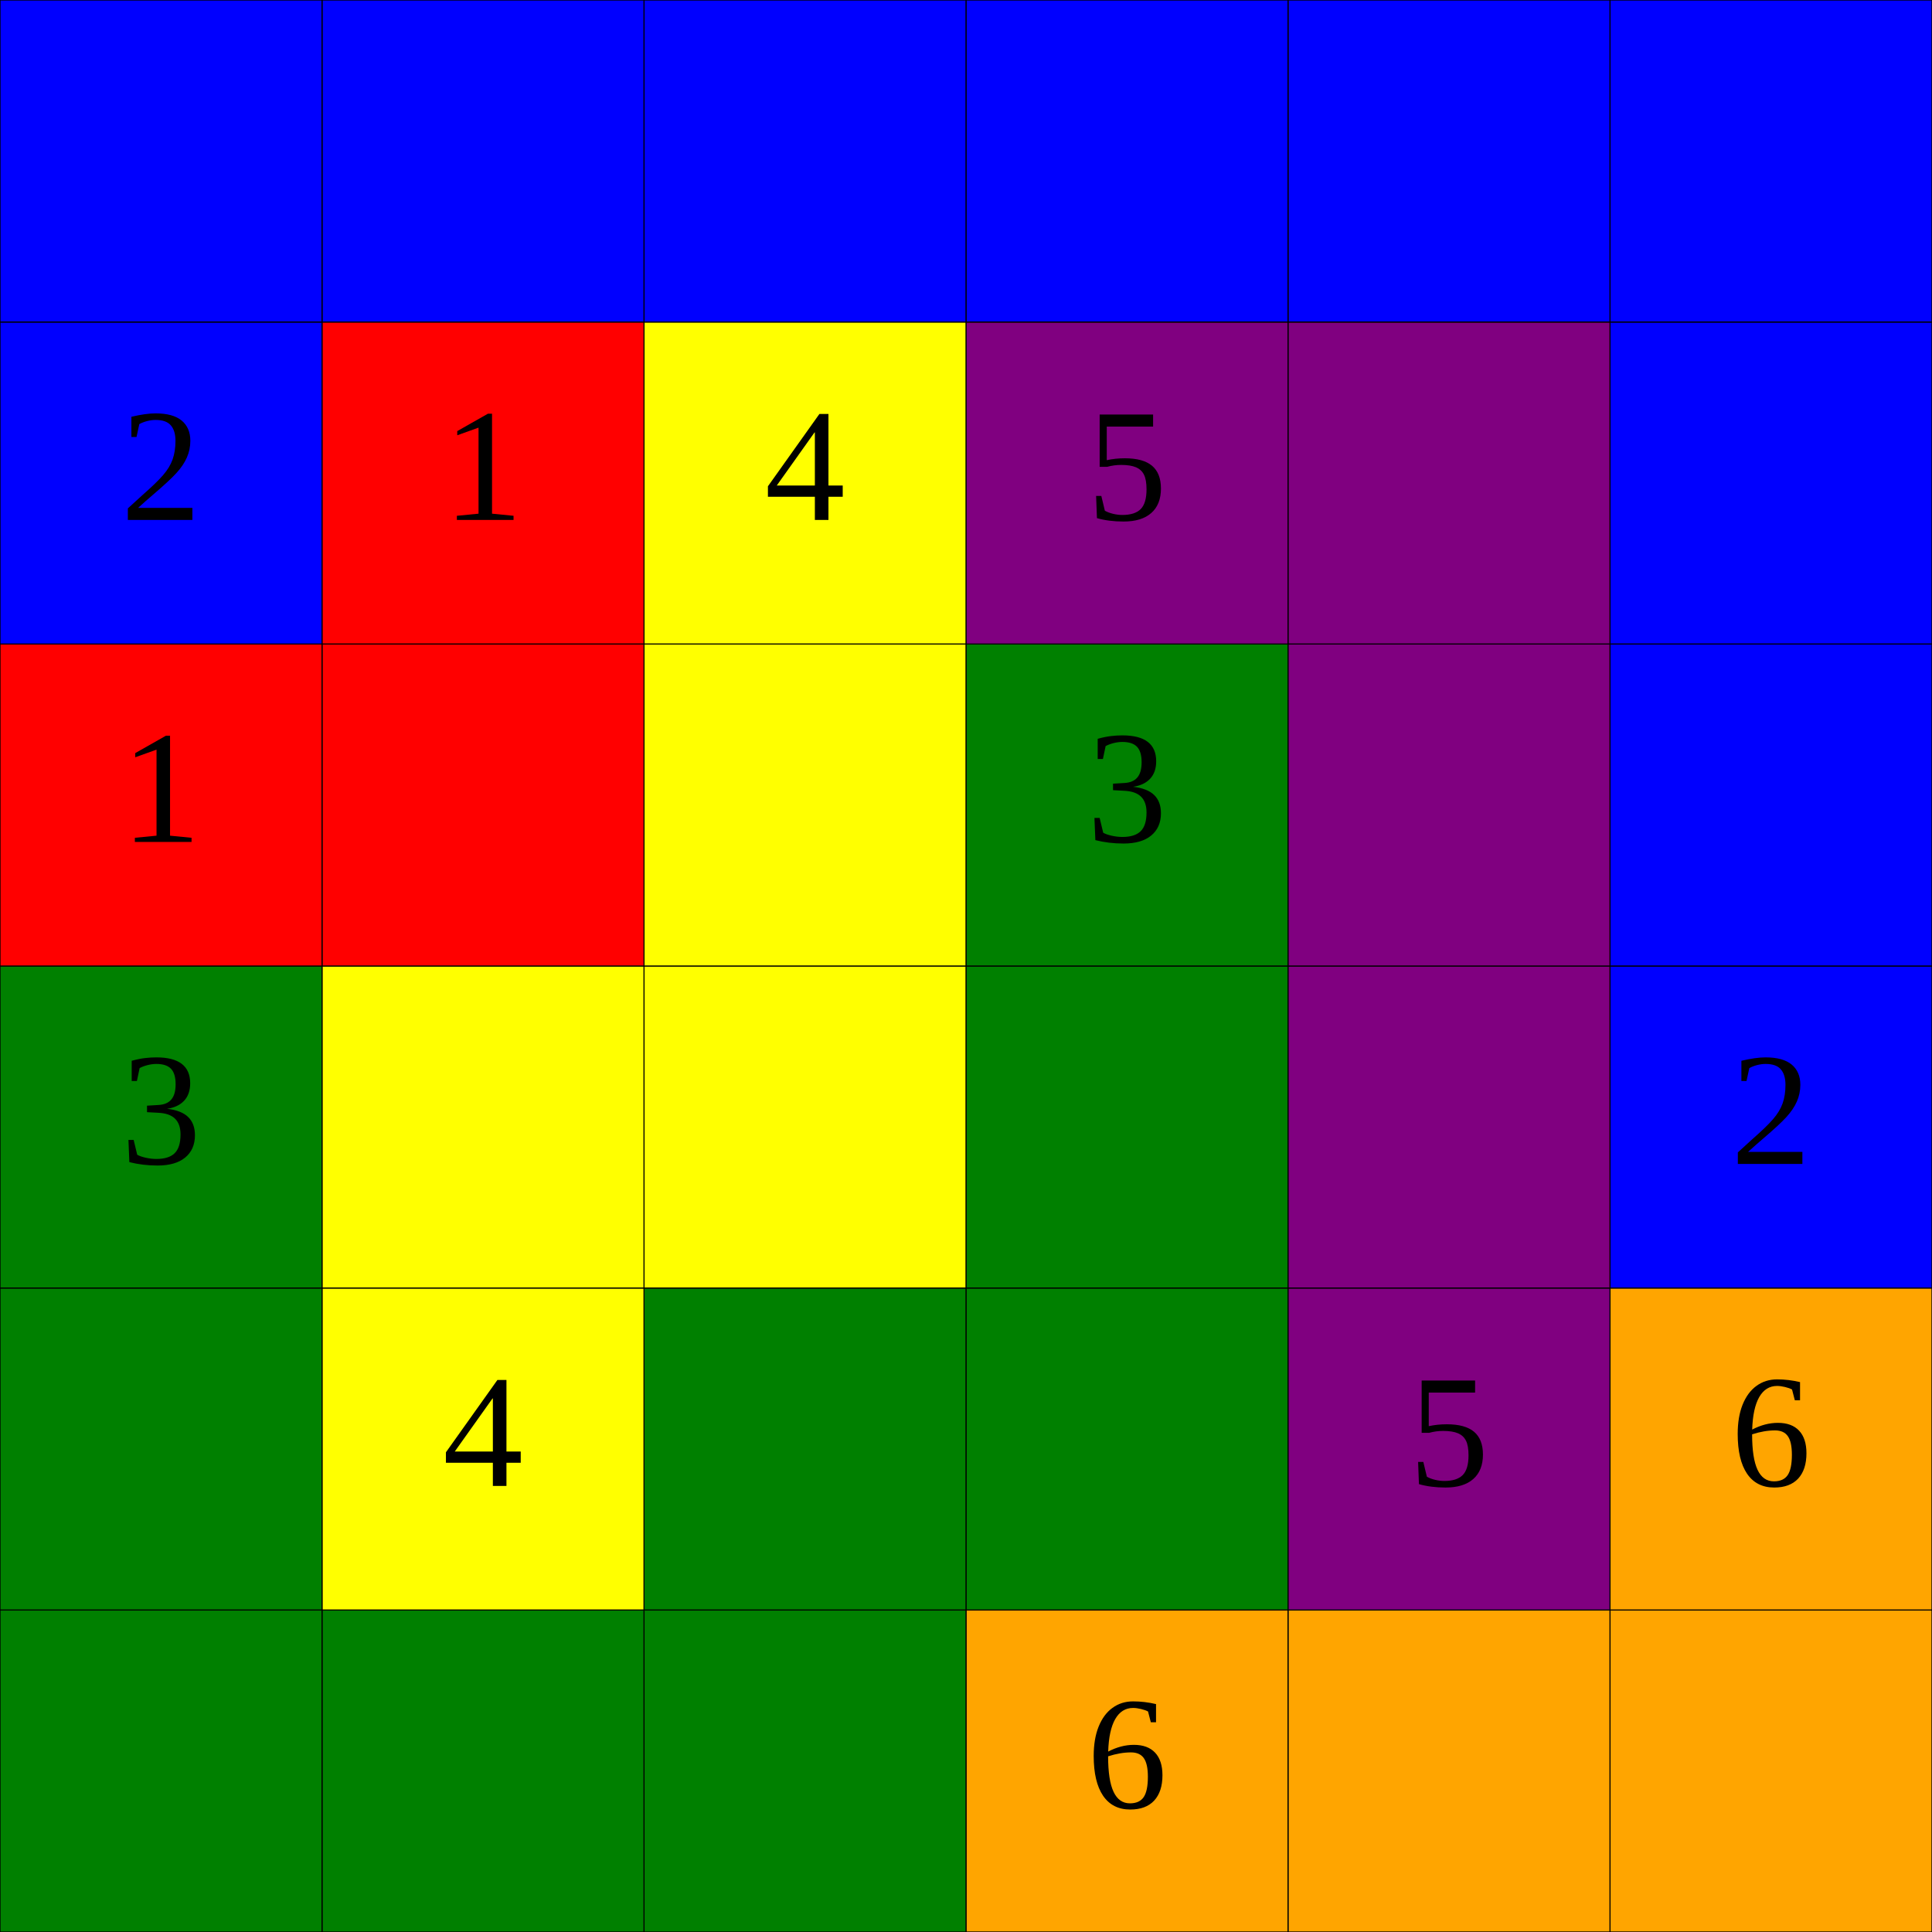
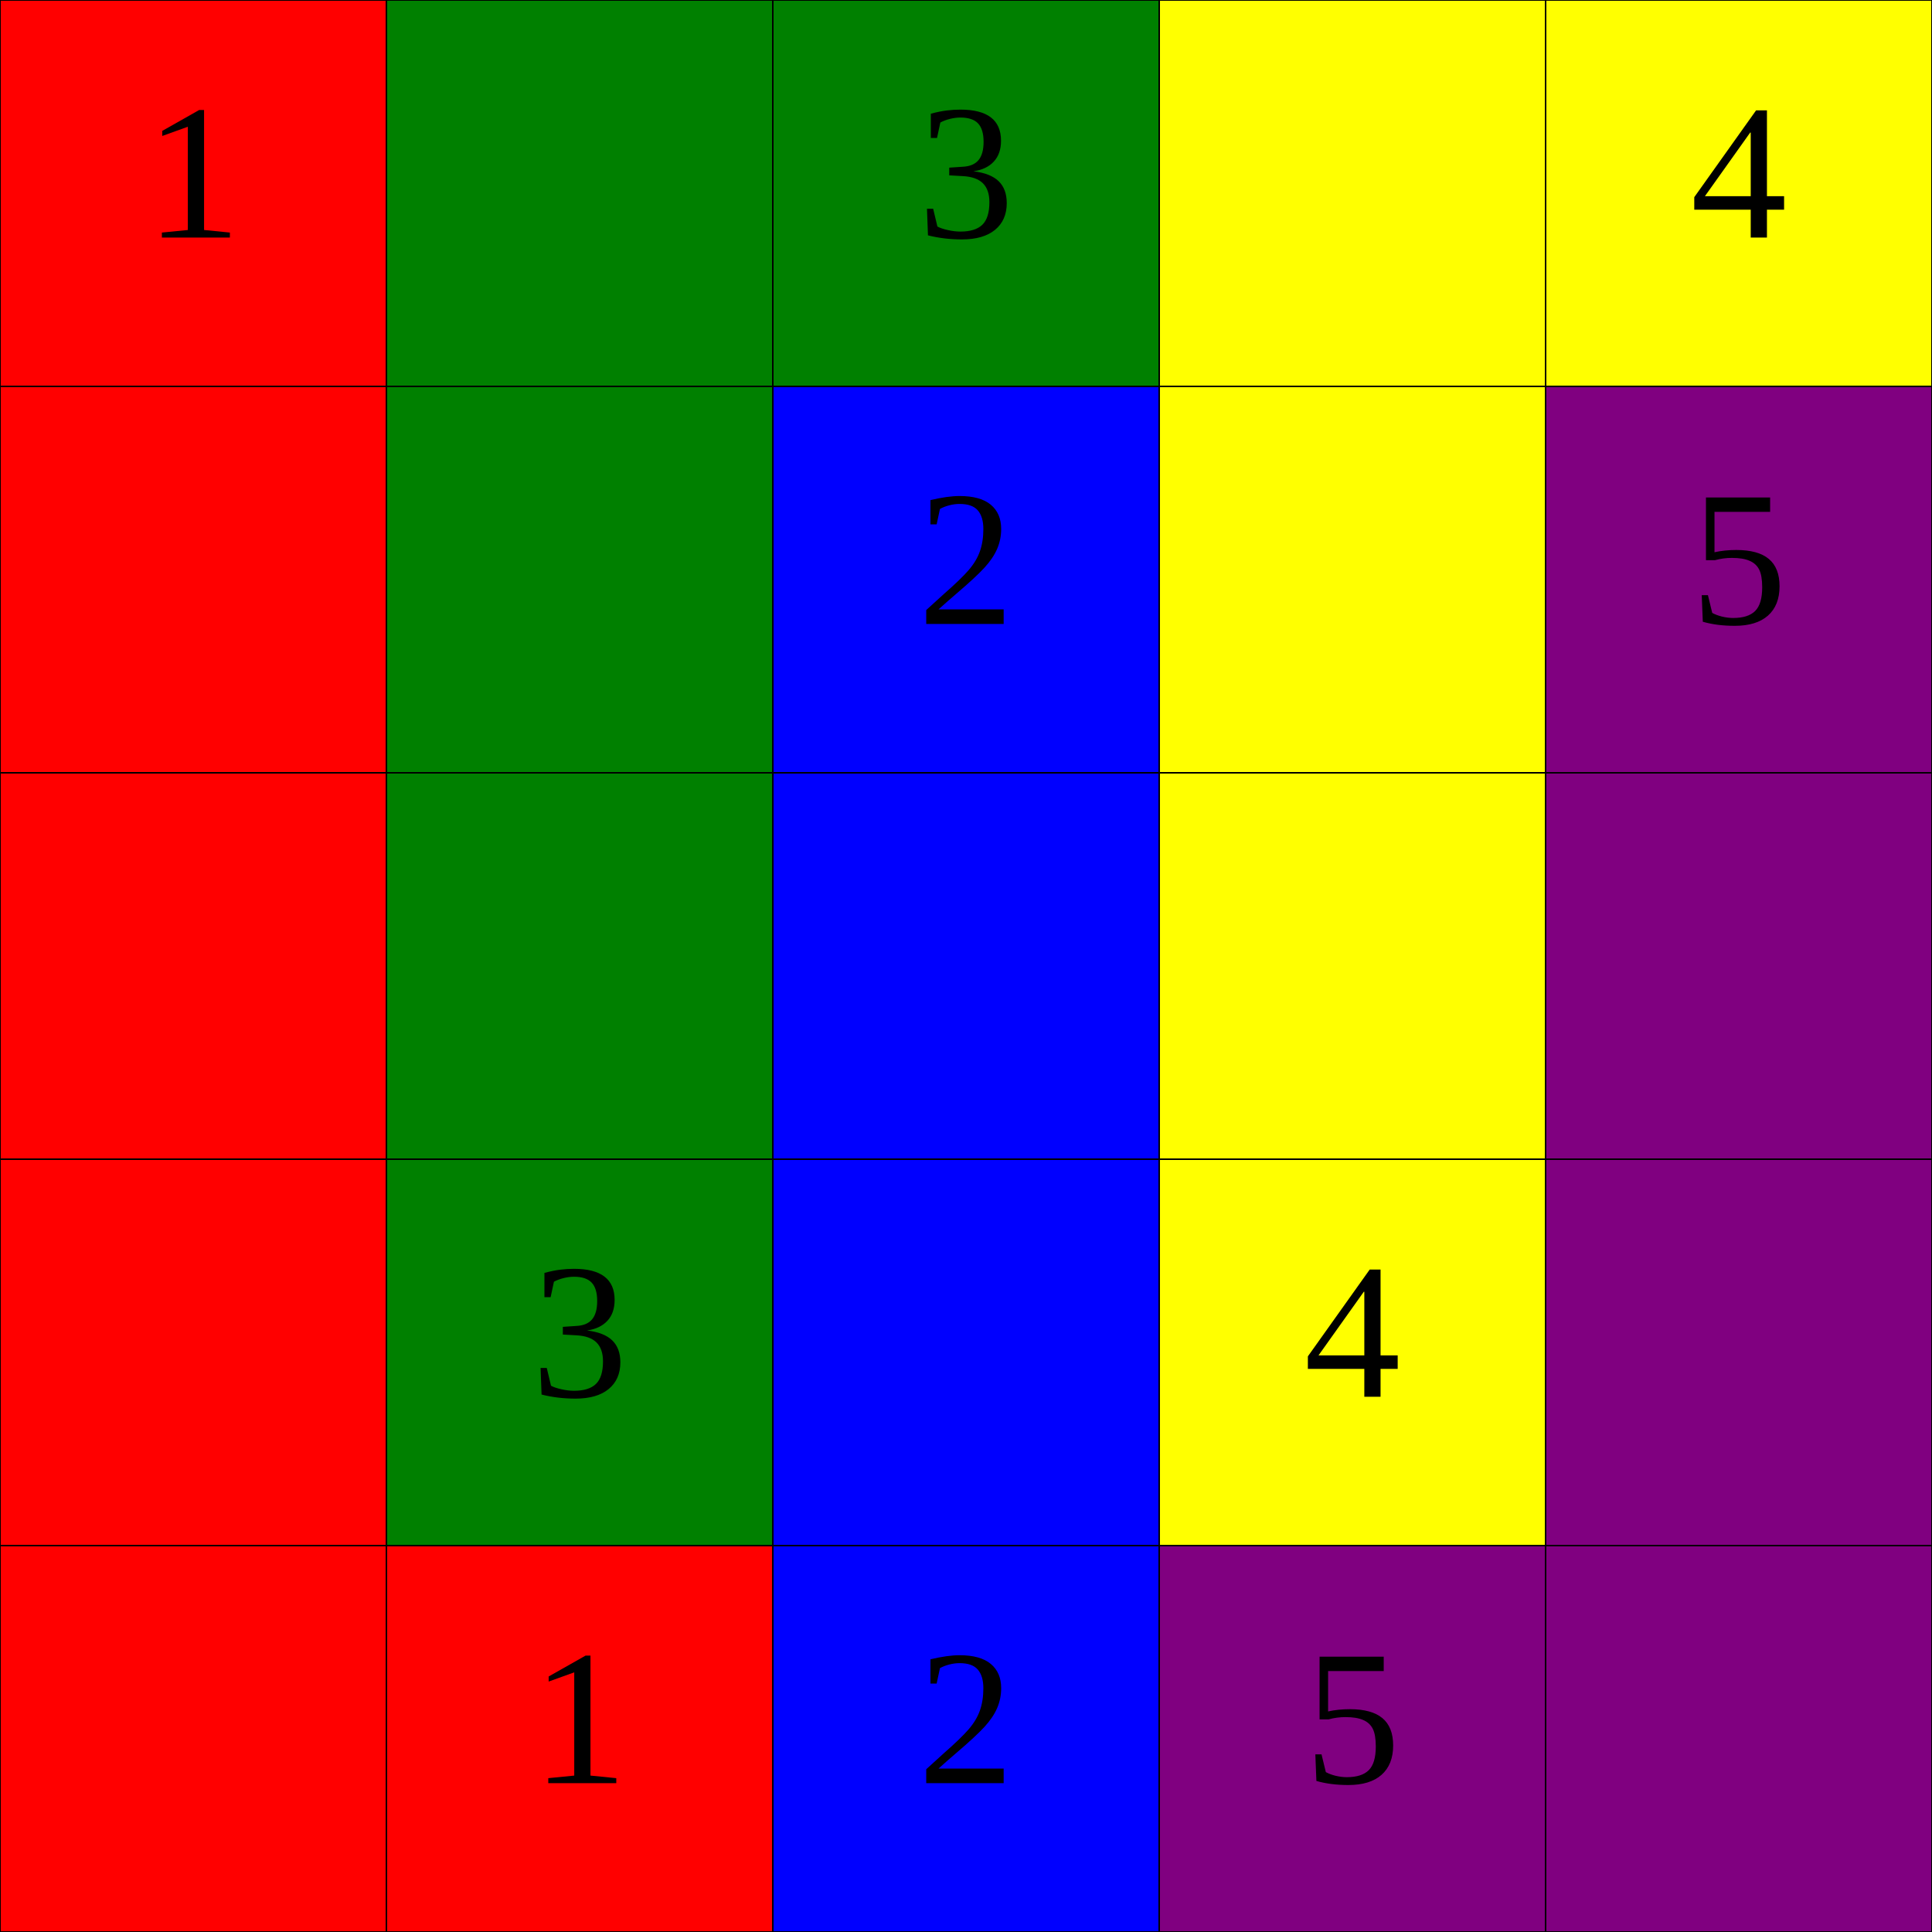
<svg xmlns="http://www.w3.org/2000/svg" height="400" version="1.1" font-size="1" viewBox="0.0 0.0 400.0 400" width="400" stroke-opacity="1" stroke="rgb(0,0,0)">
  <defs />
-   <g stroke-width="0.222" fill-opacity="1.0" fill="rgb(255,165,0)" stroke-linecap="butt" stroke-linejoin="miter" stroke-opacity="1.0" stroke-miterlimit="10.0" stroke="rgb(0,0,0)">
-     <path d="M 400,400 l -0,-66.667 h -66.667 l -0,66.667 Z" />
+   <g stroke-width="0.32" fill-opacity="1.0" fill="rgb(128,0,128)" stroke-linecap="butt" stroke-linejoin="miter" stroke-opacity="1.0" stroke-miterlimit="10.0" stroke="rgb(0,0,0)">
+     <path d="M 400,400 l -0,-80 h -80 l -0,80 Z" />
  </g>
-   <g stroke-width="0.222" fill-opacity="1.0" fill="rgb(255,165,0)" stroke-linecap="butt" stroke-linejoin="miter" stroke-opacity="1.0" stroke-miterlimit="10.0" stroke="rgb(0,0,0)">
-     <path d="M 333.333,400 l -0,-66.667 h -66.667 l -0,66.667 Z" />
+   <g stroke-width="0.32" fill-opacity="1.0" fill="rgb(128,0,128)" stroke-linecap="butt" stroke-linejoin="miter" stroke-opacity="1.0" stroke-miterlimit="10.0" stroke="rgb(0,0,0)">
+     <path d="M 320,400 l -0,-80 h -80 l -0,80 Z" />
  </g>
-   <g stroke-width="0.222" fill-opacity="1.0" fill="rgb(255,165,0)" stroke-linecap="butt" stroke-linejoin="miter" stroke-opacity="1.0" stroke-miterlimit="10.0" stroke="rgb(0,0,0)">
-     <path d="M 266.667,400 l -0,-66.667 h -66.667 l -0,66.667 Z" />
+   <g stroke-width="1.6" fill-opacity="1.0" fill="rgb(0,0,0)" font-size="40px" stroke-linecap="butt" stroke-linejoin="miter" stroke-opacity="1.0" stroke-miterlimit="10.0" stroke="rgb(0,0,0)">
+     <text dominant-baseline="middle" transform="matrix(1,0,0,1,280,360)" text-anchor="middle" stroke="none">5</text>
  </g>
-   <g stroke-width="1.6" fill-opacity="1.0" fill="rgb(0,0,0)" font-size="33.333px" stroke-linecap="butt" stroke-linejoin="miter" stroke-opacity="1.0" stroke-miterlimit="10.0" stroke="rgb(0,0,0)">
-     <text dominant-baseline="middle" transform="matrix(1,0,0,1,233.3333,366.6667)" text-anchor="middle" stroke="none">6</text>
+   <g stroke-width="0.32" fill-opacity="1.0" fill="rgb(0,0,255)" stroke-linecap="butt" stroke-linejoin="miter" stroke-opacity="1.0" stroke-miterlimit="10.0" stroke="rgb(0,0,0)">
+     <path d="M 240,400 l -0,-80 h -80 l -0,80 Z" />
  </g>
-   <g stroke-width="0.222" fill-opacity="1.0" fill="rgb(0,128,0)" stroke-linecap="butt" stroke-linejoin="miter" stroke-opacity="1.0" stroke-miterlimit="10.0" stroke="rgb(0,0,0)">
-     <path d="M 200,400 l -0,-66.667 h -66.667 l -0,66.667 Z" />
+   <g stroke-width="1.6" fill-opacity="1.0" fill="rgb(0,0,0)" font-size="40px" stroke-linecap="butt" stroke-linejoin="miter" stroke-opacity="1.0" stroke-miterlimit="10.0" stroke="rgb(0,0,0)">
+     <text dominant-baseline="middle" transform="matrix(1,0,0,1,200,360)" text-anchor="middle" stroke="none">2</text>
  </g>
-   <g stroke-width="0.222" fill-opacity="1.0" fill="rgb(0,128,0)" stroke-linecap="butt" stroke-linejoin="miter" stroke-opacity="1.0" stroke-miterlimit="10.0" stroke="rgb(0,0,0)">
-     <path d="M 133.333,400 l -0,-66.667 h -66.667 l -0,66.667 Z" />
+   <g stroke-width="0.32" fill-opacity="1.0" fill="rgb(255,0,0)" stroke-linecap="butt" stroke-linejoin="miter" stroke-opacity="1.0" stroke-miterlimit="10.0" stroke="rgb(0,0,0)">
+     <path d="M 160,400 l -0,-80 h -80 l -0,80 Z" />
  </g>
-   <g stroke-width="0.222" fill-opacity="1.0" fill="rgb(0,128,0)" stroke-linecap="butt" stroke-linejoin="miter" stroke-opacity="1.0" stroke-miterlimit="10.0" stroke="rgb(0,0,0)">
-     <path d="M 66.667,400 l -0,-66.667 h -66.667 l -0,66.667 Z" />
+   <g stroke-width="1.6" fill-opacity="1.0" fill="rgb(0,0,0)" font-size="40px" stroke-linecap="butt" stroke-linejoin="miter" stroke-opacity="1.0" stroke-miterlimit="10.0" stroke="rgb(0,0,0)">
+     <text dominant-baseline="middle" transform="matrix(1,0,0,1,120,360)" text-anchor="middle" stroke="none">1</text>
  </g>
-   <g stroke-width="0.222" fill-opacity="1.0" fill="rgb(255,165,0)" stroke-linecap="butt" stroke-linejoin="miter" stroke-opacity="1.0" stroke-miterlimit="10.0" stroke="rgb(0,0,0)">
-     <path d="M 400,333.333 l -0,-66.667 h -66.667 l -0,66.667 Z" />
+   <g stroke-width="0.32" fill-opacity="1.0" fill="rgb(255,0,0)" stroke-linecap="butt" stroke-linejoin="miter" stroke-opacity="1.0" stroke-miterlimit="10.0" stroke="rgb(0,0,0)">
+     <path d="M 80,400 l -0,-80 h -80 l -0,80 Z" />
  </g>
-   <g stroke-width="1.6" fill-opacity="1.0" fill="rgb(0,0,0)" font-size="33.333px" stroke-linecap="butt" stroke-linejoin="miter" stroke-opacity="1.0" stroke-miterlimit="10.0" stroke="rgb(0,0,0)">
-     <text dominant-baseline="middle" transform="matrix(1,0,0,1,366.6667,300)" text-anchor="middle" stroke="none">6</text>
+   <g stroke-width="0.32" fill-opacity="1.0" fill="rgb(128,0,128)" stroke-linecap="butt" stroke-linejoin="miter" stroke-opacity="1.0" stroke-miterlimit="10.0" stroke="rgb(0,0,0)">
+     <path d="M 400,320 l -0,-80 h -80 l -0,80 Z" />
  </g>
-   <g stroke-width="0.222" fill-opacity="1.0" fill="rgb(128,0,128)" stroke-linecap="butt" stroke-linejoin="miter" stroke-opacity="1.0" stroke-miterlimit="10.0" stroke="rgb(0,0,0)">
-     <path d="M 333.333,333.333 l -0,-66.667 h -66.667 l -0,66.667 Z" />
+   <g stroke-width="0.32" fill-opacity="1.0" fill="rgb(255,255,0)" stroke-linecap="butt" stroke-linejoin="miter" stroke-opacity="1.0" stroke-miterlimit="10.0" stroke="rgb(0,0,0)">
+     <path d="M 320,320 l -0,-80 h -80 l -0,80 Z" />
  </g>
-   <g stroke-width="1.6" fill-opacity="1.0" fill="rgb(0,0,0)" font-size="33.333px" stroke-linecap="butt" stroke-linejoin="miter" stroke-opacity="1.0" stroke-miterlimit="10.0" stroke="rgb(0,0,0)">
-     <text dominant-baseline="middle" transform="matrix(1,0,0,1,300,300)" text-anchor="middle" stroke="none">5</text>
+   <g stroke-width="1.6" fill-opacity="1.0" fill="rgb(0,0,0)" font-size="40px" stroke-linecap="butt" stroke-linejoin="miter" stroke-opacity="1.0" stroke-miterlimit="10.0" stroke="rgb(0,0,0)">
+     <text dominant-baseline="middle" transform="matrix(1,0,0,1,280,280)" text-anchor="middle" stroke="none">4</text>
  </g>
-   <g stroke-width="0.222" fill-opacity="1.0" fill="rgb(0,128,0)" stroke-linecap="butt" stroke-linejoin="miter" stroke-opacity="1.0" stroke-miterlimit="10.0" stroke="rgb(0,0,0)">
-     <path d="M 266.667,333.333 l -0,-66.667 h -66.667 l -0,66.667 Z" />
+   <g stroke-width="0.32" fill-opacity="1.0" fill="rgb(0,0,255)" stroke-linecap="butt" stroke-linejoin="miter" stroke-opacity="1.0" stroke-miterlimit="10.0" stroke="rgb(0,0,0)">
+     <path d="M 240,320 l -0,-80 h -80 l -0,80 Z" />
  </g>
-   <g stroke-width="0.222" fill-opacity="1.0" fill="rgb(0,128,0)" stroke-linecap="butt" stroke-linejoin="miter" stroke-opacity="1.0" stroke-miterlimit="10.0" stroke="rgb(0,0,0)">
-     <path d="M 200,333.333 l -0,-66.667 h -66.667 l -0,66.667 Z" />
+   <g stroke-width="0.32" fill-opacity="1.0" fill="rgb(0,128,0)" stroke-linecap="butt" stroke-linejoin="miter" stroke-opacity="1.0" stroke-miterlimit="10.0" stroke="rgb(0,0,0)">
+     <path d="M 160,320 l -0,-80 h -80 l -0,80 Z" />
  </g>
-   <g stroke-width="0.222" fill-opacity="1.0" fill="rgb(255,255,0)" stroke-linecap="butt" stroke-linejoin="miter" stroke-opacity="1.0" stroke-miterlimit="10.0" stroke="rgb(0,0,0)">
-     <path d="M 133.333,333.333 l -0,-66.667 h -66.667 l -0,66.667 Z" />
+   <g stroke-width="1.6" fill-opacity="1.0" fill="rgb(0,0,0)" font-size="40px" stroke-linecap="butt" stroke-linejoin="miter" stroke-opacity="1.0" stroke-miterlimit="10.0" stroke="rgb(0,0,0)">
+     <text dominant-baseline="middle" transform="matrix(1,0,0,1,120,280)" text-anchor="middle" stroke="none">3</text>
  </g>
-   <g stroke-width="1.6" fill-opacity="1.0" fill="rgb(0,0,0)" font-size="33.333px" stroke-linecap="butt" stroke-linejoin="miter" stroke-opacity="1.0" stroke-miterlimit="10.0" stroke="rgb(0,0,0)">
-     <text dominant-baseline="middle" transform="matrix(1,0,0,1,100,300)" text-anchor="middle" stroke="none">4</text>
+   <g stroke-width="0.32" fill-opacity="1.0" fill="rgb(255,0,0)" stroke-linecap="butt" stroke-linejoin="miter" stroke-opacity="1.0" stroke-miterlimit="10.0" stroke="rgb(0,0,0)">
+     <path d="M 80,320 l -0,-80 h -80 l -0,80 Z" />
  </g>
-   <g stroke-width="0.222" fill-opacity="1.0" fill="rgb(0,128,0)" stroke-linecap="butt" stroke-linejoin="miter" stroke-opacity="1.0" stroke-miterlimit="10.0" stroke="rgb(0,0,0)">
-     <path d="M 66.667,333.333 l -0,-66.667 h -66.667 l -0,66.667 Z" />
+   <g stroke-width="0.32" fill-opacity="1.0" fill="rgb(128,0,128)" stroke-linecap="butt" stroke-linejoin="miter" stroke-opacity="1.0" stroke-miterlimit="10.0" stroke="rgb(0,0,0)">
+     <path d="M 400,240 l -0,-80 h -80 l -0,80 Z" />
  </g>
-   <g stroke-width="0.222" fill-opacity="1.0" fill="rgb(0,0,255)" stroke-linecap="butt" stroke-linejoin="miter" stroke-opacity="1.0" stroke-miterlimit="10.0" stroke="rgb(0,0,0)">
-     <path d="M 400,266.667 l -0,-66.667 h -66.667 l -0,66.667 Z" />
+   <g stroke-width="0.32" fill-opacity="1.0" fill="rgb(255,255,0)" stroke-linecap="butt" stroke-linejoin="miter" stroke-opacity="1.0" stroke-miterlimit="10.0" stroke="rgb(0,0,0)">
+     <path d="M 320,240 l -0,-80 h -80 l -0,80 Z" />
  </g>
-   <g stroke-width="1.6" fill-opacity="1.0" fill="rgb(0,0,0)" font-size="33.333px" stroke-linecap="butt" stroke-linejoin="miter" stroke-opacity="1.0" stroke-miterlimit="10.0" stroke="rgb(0,0,0)">
-     <text dominant-baseline="middle" transform="matrix(1,0,0,1,366.6667,233.3333)" text-anchor="middle" stroke="none">2</text>
+   <g stroke-width="0.32" fill-opacity="1.0" fill="rgb(0,0,255)" stroke-linecap="butt" stroke-linejoin="miter" stroke-opacity="1.0" stroke-miterlimit="10.0" stroke="rgb(0,0,0)">
+     <path d="M 240,240 l -0,-80 h -80 l -0,80 Z" />
  </g>
-   <g stroke-width="0.222" fill-opacity="1.0" fill="rgb(128,0,128)" stroke-linecap="butt" stroke-linejoin="miter" stroke-opacity="1.0" stroke-miterlimit="10.0" stroke="rgb(0,0,0)">
-     <path d="M 333.333,266.667 l -0,-66.667 h -66.667 l -0,66.667 Z" />
+   <g stroke-width="0.32" fill-opacity="1.0" fill="rgb(0,128,0)" stroke-linecap="butt" stroke-linejoin="miter" stroke-opacity="1.0" stroke-miterlimit="10.0" stroke="rgb(0,0,0)">
+     <path d="M 160,240 l -0,-80 h -80 l -0,80 Z" />
  </g>
-   <g stroke-width="0.222" fill-opacity="1.0" fill="rgb(0,128,0)" stroke-linecap="butt" stroke-linejoin="miter" stroke-opacity="1.0" stroke-miterlimit="10.0" stroke="rgb(0,0,0)">
-     <path d="M 266.667,266.667 l -0,-66.667 h -66.667 l -0,66.667 Z" />
+   <g stroke-width="0.32" fill-opacity="1.0" fill="rgb(255,0,0)" stroke-linecap="butt" stroke-linejoin="miter" stroke-opacity="1.0" stroke-miterlimit="10.0" stroke="rgb(0,0,0)">
+     <path d="M 80,240 l -0,-80 h -80 l -0,80 Z" />
  </g>
-   <g stroke-width="0.222" fill-opacity="1.0" fill="rgb(255,255,0)" stroke-linecap="butt" stroke-linejoin="miter" stroke-opacity="1.0" stroke-miterlimit="10.0" stroke="rgb(0,0,0)">
-     <path d="M 200,266.667 l -0,-66.667 h -66.667 l -0,66.667 Z" />
+   <g stroke-width="0.32" fill-opacity="1.0" fill="rgb(128,0,128)" stroke-linecap="butt" stroke-linejoin="miter" stroke-opacity="1.0" stroke-miterlimit="10.0" stroke="rgb(0,0,0)">
+     <path d="M 400,160 l -0,-80 h -80 l -0,80 Z" />
  </g>
-   <g stroke-width="0.222" fill-opacity="1.0" fill="rgb(255,255,0)" stroke-linecap="butt" stroke-linejoin="miter" stroke-opacity="1.0" stroke-miterlimit="10.0" stroke="rgb(0,0,0)">
-     <path d="M 133.333,266.667 l -0,-66.667 h -66.667 l -0,66.667 Z" />
+   <g stroke-width="1.6" fill-opacity="1.0" fill="rgb(0,0,0)" font-size="40px" stroke-linecap="butt" stroke-linejoin="miter" stroke-opacity="1.0" stroke-miterlimit="10.0" stroke="rgb(0,0,0)">
+     <text dominant-baseline="middle" transform="matrix(1,0,0,1,360,120)" text-anchor="middle" stroke="none">5</text>
  </g>
-   <g stroke-width="0.222" fill-opacity="1.0" fill="rgb(0,128,0)" stroke-linecap="butt" stroke-linejoin="miter" stroke-opacity="1.0" stroke-miterlimit="10.0" stroke="rgb(0,0,0)">
-     <path d="M 66.667,266.667 l -0,-66.667 h -66.667 l -0,66.667 Z" />
+   <g stroke-width="0.32" fill-opacity="1.0" fill="rgb(255,255,0)" stroke-linecap="butt" stroke-linejoin="miter" stroke-opacity="1.0" stroke-miterlimit="10.0" stroke="rgb(0,0,0)">
+     <path d="M 320,160 l -0,-80 h -80 l -0,80 Z" />
  </g>
-   <g stroke-width="1.6" fill-opacity="1.0" fill="rgb(0,0,0)" font-size="33.333px" stroke-linecap="butt" stroke-linejoin="miter" stroke-opacity="1.0" stroke-miterlimit="10.0" stroke="rgb(0,0,0)">
-     <text dominant-baseline="middle" transform="matrix(1,0,0,1,33.3333,233.3333)" text-anchor="middle" stroke="none">3</text>
+   <g stroke-width="0.32" fill-opacity="1.0" fill="rgb(0,0,255)" stroke-linecap="butt" stroke-linejoin="miter" stroke-opacity="1.0" stroke-miterlimit="10.0" stroke="rgb(0,0,0)">
+     <path d="M 240,160 l -0,-80 h -80 l -0,80 Z" />
  </g>
-   <g stroke-width="0.222" fill-opacity="1.0" fill="rgb(0,0,255)" stroke-linecap="butt" stroke-linejoin="miter" stroke-opacity="1.0" stroke-miterlimit="10.0" stroke="rgb(0,0,0)">
-     <path d="M 400,200 l -0,-66.667 h -66.667 l -0,66.667 Z" />
+   <g stroke-width="1.6" fill-opacity="1.0" fill="rgb(0,0,0)" font-size="40px" stroke-linecap="butt" stroke-linejoin="miter" stroke-opacity="1.0" stroke-miterlimit="10.0" stroke="rgb(0,0,0)">
+     <text dominant-baseline="middle" transform="matrix(1,0,0,1,200,120)" text-anchor="middle" stroke="none">2</text>
  </g>
-   <g stroke-width="0.222" fill-opacity="1.0" fill="rgb(128,0,128)" stroke-linecap="butt" stroke-linejoin="miter" stroke-opacity="1.0" stroke-miterlimit="10.0" stroke="rgb(0,0,0)">
-     <path d="M 333.333,200 l -0,-66.667 h -66.667 l -0,66.667 Z" />
+   <g stroke-width="0.32" fill-opacity="1.0" fill="rgb(0,128,0)" stroke-linecap="butt" stroke-linejoin="miter" stroke-opacity="1.0" stroke-miterlimit="10.0" stroke="rgb(0,0,0)">
+     <path d="M 160,160 l -0,-80 h -80 l -0,80 Z" />
  </g>
-   <g stroke-width="0.222" fill-opacity="1.0" fill="rgb(0,128,0)" stroke-linecap="butt" stroke-linejoin="miter" stroke-opacity="1.0" stroke-miterlimit="10.0" stroke="rgb(0,0,0)">
-     <path d="M 266.667,200 l -0,-66.667 h -66.667 l -0,66.667 Z" />
+   <g stroke-width="0.32" fill-opacity="1.0" fill="rgb(255,0,0)" stroke-linecap="butt" stroke-linejoin="miter" stroke-opacity="1.0" stroke-miterlimit="10.0" stroke="rgb(0,0,0)">
+     <path d="M 80,160 l -0,-80 h -80 l -0,80 Z" />
  </g>
-   <g stroke-width="1.6" fill-opacity="1.0" fill="rgb(0,0,0)" font-size="33.333px" stroke-linecap="butt" stroke-linejoin="miter" stroke-opacity="1.0" stroke-miterlimit="10.0" stroke="rgb(0,0,0)">
-     <text dominant-baseline="middle" transform="matrix(1,0,0,1,233.3333,166.6667)" text-anchor="middle" stroke="none">3</text>
+   <g stroke-width="0.32" fill-opacity="1.0" fill="rgb(255,255,0)" stroke-linecap="butt" stroke-linejoin="miter" stroke-opacity="1.0" stroke-miterlimit="10.0" stroke="rgb(0,0,0)">
+     <path d="M 400,80 l -0,-80 h -80 l -0,80 Z" />
  </g>
-   <g stroke-width="0.222" fill-opacity="1.0" fill="rgb(255,255,0)" stroke-linecap="butt" stroke-linejoin="miter" stroke-opacity="1.0" stroke-miterlimit="10.0" stroke="rgb(0,0,0)">
-     <path d="M 200,200 l -0,-66.667 h -66.667 l -0,66.667 Z" />
+   <g stroke-width="1.6" fill-opacity="1.0" fill="rgb(0,0,0)" font-size="40px" stroke-linecap="butt" stroke-linejoin="miter" stroke-opacity="1.0" stroke-miterlimit="10.0" stroke="rgb(0,0,0)">
+     <text dominant-baseline="middle" transform="matrix(1,0,0,1,360,40)" text-anchor="middle" stroke="none">4</text>
  </g>
-   <g stroke-width="0.222" fill-opacity="1.0" fill="rgb(255,0,0)" stroke-linecap="butt" stroke-linejoin="miter" stroke-opacity="1.0" stroke-miterlimit="10.0" stroke="rgb(0,0,0)">
-     <path d="M 133.333,200 l -0,-66.667 h -66.667 l -0,66.667 Z" />
+   <g stroke-width="0.32" fill-opacity="1.0" fill="rgb(255,255,0)" stroke-linecap="butt" stroke-linejoin="miter" stroke-opacity="1.0" stroke-miterlimit="10.0" stroke="rgb(0,0,0)">
+     <path d="M 320,80 l -0,-80 h -80 l -0,80 Z" />
  </g>
-   <g stroke-width="0.222" fill-opacity="1.0" fill="rgb(255,0,0)" stroke-linecap="butt" stroke-linejoin="miter" stroke-opacity="1.0" stroke-miterlimit="10.0" stroke="rgb(0,0,0)">
-     <path d="M 66.667,200 l -0,-66.667 h -66.667 l -0,66.667 Z" />
+   <g stroke-width="0.32" fill-opacity="1.0" fill="rgb(0,128,0)" stroke-linecap="butt" stroke-linejoin="miter" stroke-opacity="1.0" stroke-miterlimit="10.0" stroke="rgb(0,0,0)">
+     <path d="M 240,80 l -0,-80 h -80 l -0,80 Z" />
  </g>
-   <g stroke-width="1.6" fill-opacity="1.0" fill="rgb(0,0,0)" font-size="33.333px" stroke-linecap="butt" stroke-linejoin="miter" stroke-opacity="1.0" stroke-miterlimit="10.0" stroke="rgb(0,0,0)">
-     <text dominant-baseline="middle" transform="matrix(1,0,0,1,33.3333,166.6667)" text-anchor="middle" stroke="none">1</text>
+   <g stroke-width="1.6" fill-opacity="1.0" fill="rgb(0,0,0)" font-size="40px" stroke-linecap="butt" stroke-linejoin="miter" stroke-opacity="1.0" stroke-miterlimit="10.0" stroke="rgb(0,0,0)">
+     <text dominant-baseline="middle" transform="matrix(1,0,0,1,200,40)" text-anchor="middle" stroke="none">3</text>
  </g>
-   <g stroke-width="0.222" fill-opacity="1.0" fill="rgb(0,0,255)" stroke-linecap="butt" stroke-linejoin="miter" stroke-opacity="1.0" stroke-miterlimit="10.0" stroke="rgb(0,0,0)">
-     <path d="M 400,133.333 l -0,-66.667 h -66.667 l -0,66.667 Z" />
+   <g stroke-width="0.32" fill-opacity="1.0" fill="rgb(0,128,0)" stroke-linecap="butt" stroke-linejoin="miter" stroke-opacity="1.0" stroke-miterlimit="10.0" stroke="rgb(0,0,0)">
+     <path d="M 160,80 l -0,-80 h -80 l -0,80 Z" />
  </g>
-   <g stroke-width="0.222" fill-opacity="1.0" fill="rgb(128,0,128)" stroke-linecap="butt" stroke-linejoin="miter" stroke-opacity="1.0" stroke-miterlimit="10.0" stroke="rgb(0,0,0)">
-     <path d="M 333.333,133.333 l -0,-66.667 h -66.667 l -0,66.667 Z" />
+   <g stroke-width="0.32" fill-opacity="1.0" fill="rgb(255,0,0)" stroke-linecap="butt" stroke-linejoin="miter" stroke-opacity="1.0" stroke-miterlimit="10.0" stroke="rgb(0,0,0)">
+     <path d="M 80,80 l -0,-80 h -80 l -0,80 Z" />
  </g>
-   <g stroke-width="0.222" fill-opacity="1.0" fill="rgb(128,0,128)" stroke-linecap="butt" stroke-linejoin="miter" stroke-opacity="1.0" stroke-miterlimit="10.0" stroke="rgb(0,0,0)">
-     <path d="M 266.667,133.333 l -0,-66.667 h -66.667 l -0,66.667 Z" />
-   </g>
-   <g stroke-width="1.6" fill-opacity="1.0" fill="rgb(0,0,0)" font-size="33.333px" stroke-linecap="butt" stroke-linejoin="miter" stroke-opacity="1.0" stroke-miterlimit="10.0" stroke="rgb(0,0,0)">
-     <text dominant-baseline="middle" transform="matrix(1,0,0,1,233.3333,100)" text-anchor="middle" stroke="none">5</text>
-   </g>
-   <g stroke-width="0.222" fill-opacity="1.0" fill="rgb(255,255,0)" stroke-linecap="butt" stroke-linejoin="miter" stroke-opacity="1.0" stroke-miterlimit="10.0" stroke="rgb(0,0,0)">
-     <path d="M 200,133.333 l -0,-66.667 h -66.667 l -0,66.667 Z" />
-   </g>
-   <g stroke-width="1.6" fill-opacity="1.0" fill="rgb(0,0,0)" font-size="33.333px" stroke-linecap="butt" stroke-linejoin="miter" stroke-opacity="1.0" stroke-miterlimit="10.0" stroke="rgb(0,0,0)">
-     <text dominant-baseline="middle" transform="matrix(1,0,0,1,166.6667,100)" text-anchor="middle" stroke="none">4</text>
-   </g>
-   <g stroke-width="0.222" fill-opacity="1.0" fill="rgb(255,0,0)" stroke-linecap="butt" stroke-linejoin="miter" stroke-opacity="1.0" stroke-miterlimit="10.0" stroke="rgb(0,0,0)">
-     <path d="M 133.333,133.333 l -0,-66.667 h -66.667 l -0,66.667 Z" />
-   </g>
-   <g stroke-width="1.6" fill-opacity="1.0" fill="rgb(0,0,0)" font-size="33.333px" stroke-linecap="butt" stroke-linejoin="miter" stroke-opacity="1.0" stroke-miterlimit="10.0" stroke="rgb(0,0,0)">
-     <text dominant-baseline="middle" transform="matrix(1,0,0,1,100,100)" text-anchor="middle" stroke="none">1</text>
-   </g>
-   <g stroke-width="0.222" fill-opacity="1.0" fill="rgb(0,0,255)" stroke-linecap="butt" stroke-linejoin="miter" stroke-opacity="1.0" stroke-miterlimit="10.0" stroke="rgb(0,0,0)">
-     <path d="M 66.667,133.333 l -0,-66.667 h -66.667 l -0,66.667 Z" />
-   </g>
-   <g stroke-width="1.6" fill-opacity="1.0" fill="rgb(0,0,0)" font-size="33.333px" stroke-linecap="butt" stroke-linejoin="miter" stroke-opacity="1.0" stroke-miterlimit="10.0" stroke="rgb(0,0,0)">
-     <text dominant-baseline="middle" transform="matrix(1,0,0,1,33.3333,100)" text-anchor="middle" stroke="none">2</text>
-   </g>
-   <g stroke-width="0.222" fill-opacity="1.0" fill="rgb(0,0,255)" stroke-linecap="butt" stroke-linejoin="miter" stroke-opacity="1.0" stroke-miterlimit="10.0" stroke="rgb(0,0,0)">
-     <path d="M 400,66.667 l -0,-66.667 h -66.667 l -0,66.667 Z" />
-   </g>
-   <g stroke-width="0.222" fill-opacity="1.0" fill="rgb(0,0,255)" stroke-linecap="butt" stroke-linejoin="miter" stroke-opacity="1.0" stroke-miterlimit="10.0" stroke="rgb(0,0,0)">
-     <path d="M 333.333,66.667 l -0,-66.667 h -66.667 l -0,66.667 Z" />
-   </g>
-   <g stroke-width="0.222" fill-opacity="1.0" fill="rgb(0,0,255)" stroke-linecap="butt" stroke-linejoin="miter" stroke-opacity="1.0" stroke-miterlimit="10.0" stroke="rgb(0,0,0)">
-     <path d="M 266.667,66.667 l -0,-66.667 h -66.667 l -0,66.667 Z" />
-   </g>
-   <g stroke-width="0.222" fill-opacity="1.0" fill="rgb(0,0,255)" stroke-linecap="butt" stroke-linejoin="miter" stroke-opacity="1.0" stroke-miterlimit="10.0" stroke="rgb(0,0,0)">
-     <path d="M 200,66.667 l -0,-66.667 h -66.667 l -0,66.667 Z" />
-   </g>
-   <g stroke-width="0.222" fill-opacity="1.0" fill="rgb(0,0,255)" stroke-linecap="butt" stroke-linejoin="miter" stroke-opacity="1.0" stroke-miterlimit="10.0" stroke="rgb(0,0,0)">
-     <path d="M 133.333,66.667 l -0,-66.667 h -66.667 l -0,66.667 Z" />
-   </g>
-   <g stroke-width="0.222" fill-opacity="1.0" fill="rgb(0,0,255)" stroke-linecap="butt" stroke-linejoin="miter" stroke-opacity="1.0" stroke-miterlimit="10.0" stroke="rgb(0,0,0)">
-     <path d="M 66.667,66.667 l -0,-66.667 h -66.667 l -0,66.667 Z" />
+   <g stroke-width="1.6" fill-opacity="1.0" fill="rgb(0,0,0)" font-size="40px" stroke-linecap="butt" stroke-linejoin="miter" stroke-opacity="1.0" stroke-miterlimit="10.0" stroke="rgb(0,0,0)">
+     <text dominant-baseline="middle" transform="matrix(1,0,0,1,40,40)" text-anchor="middle" stroke="none">1</text>
  </g>
</svg>
